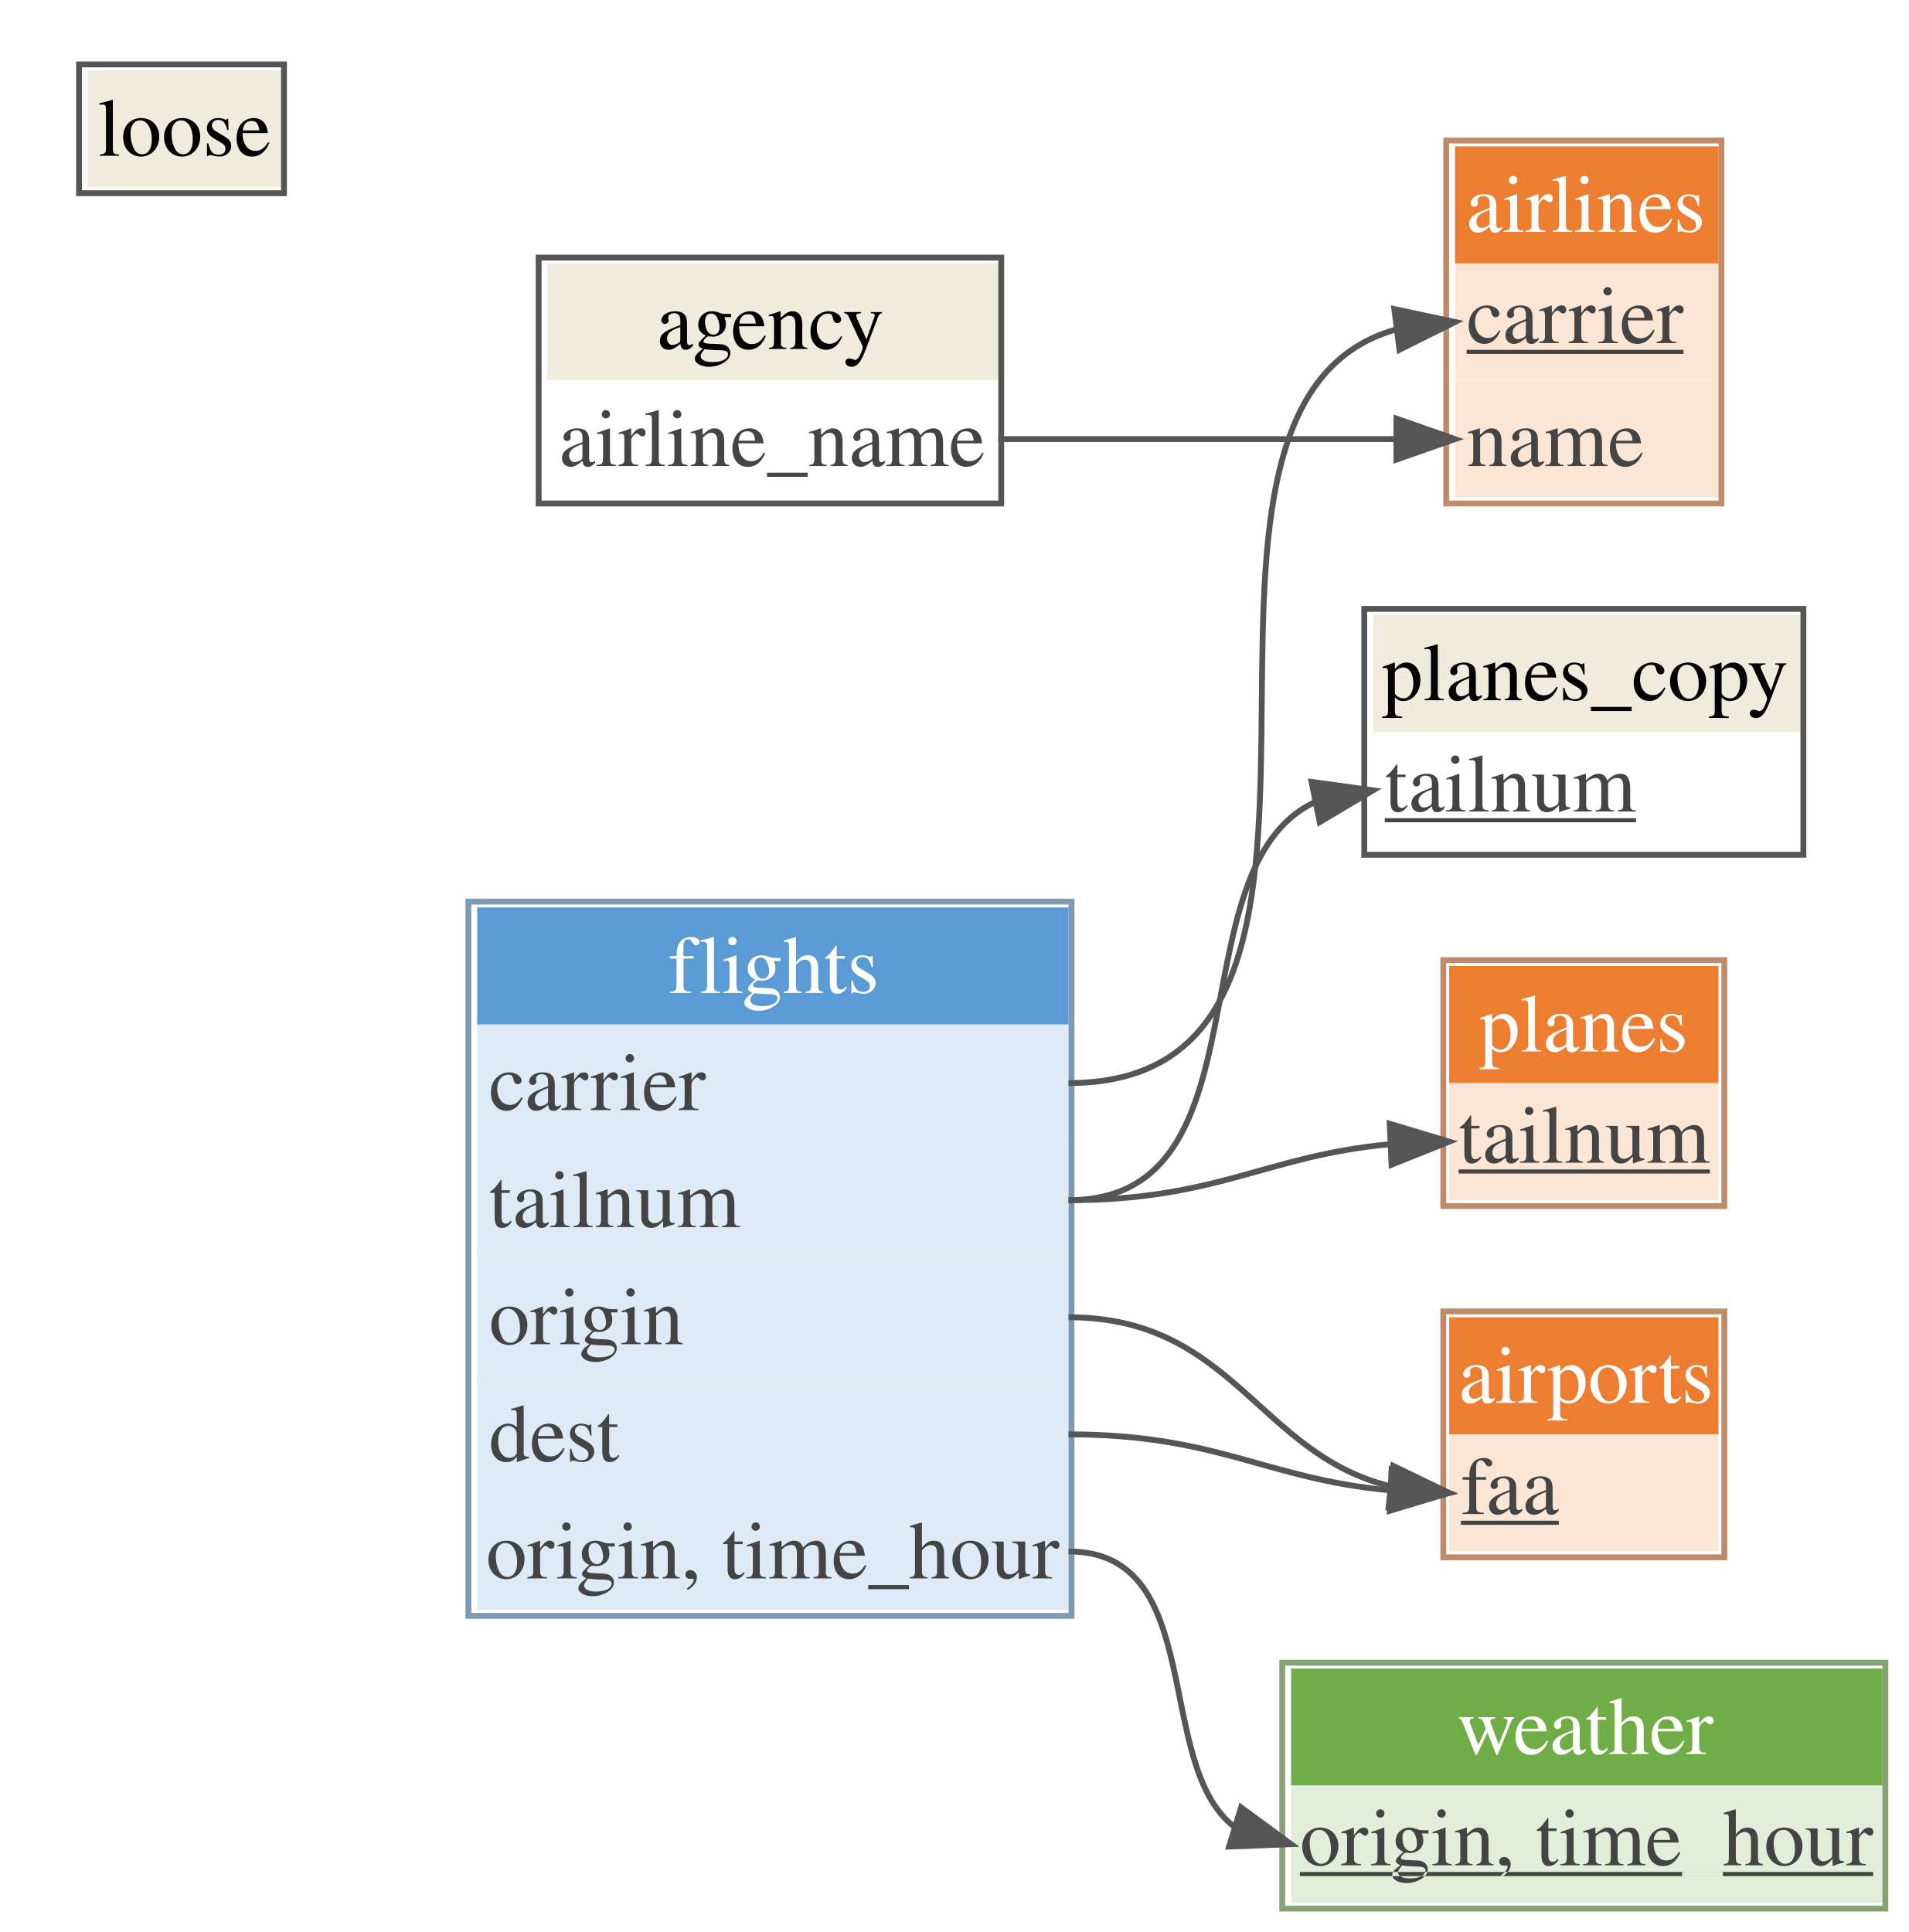
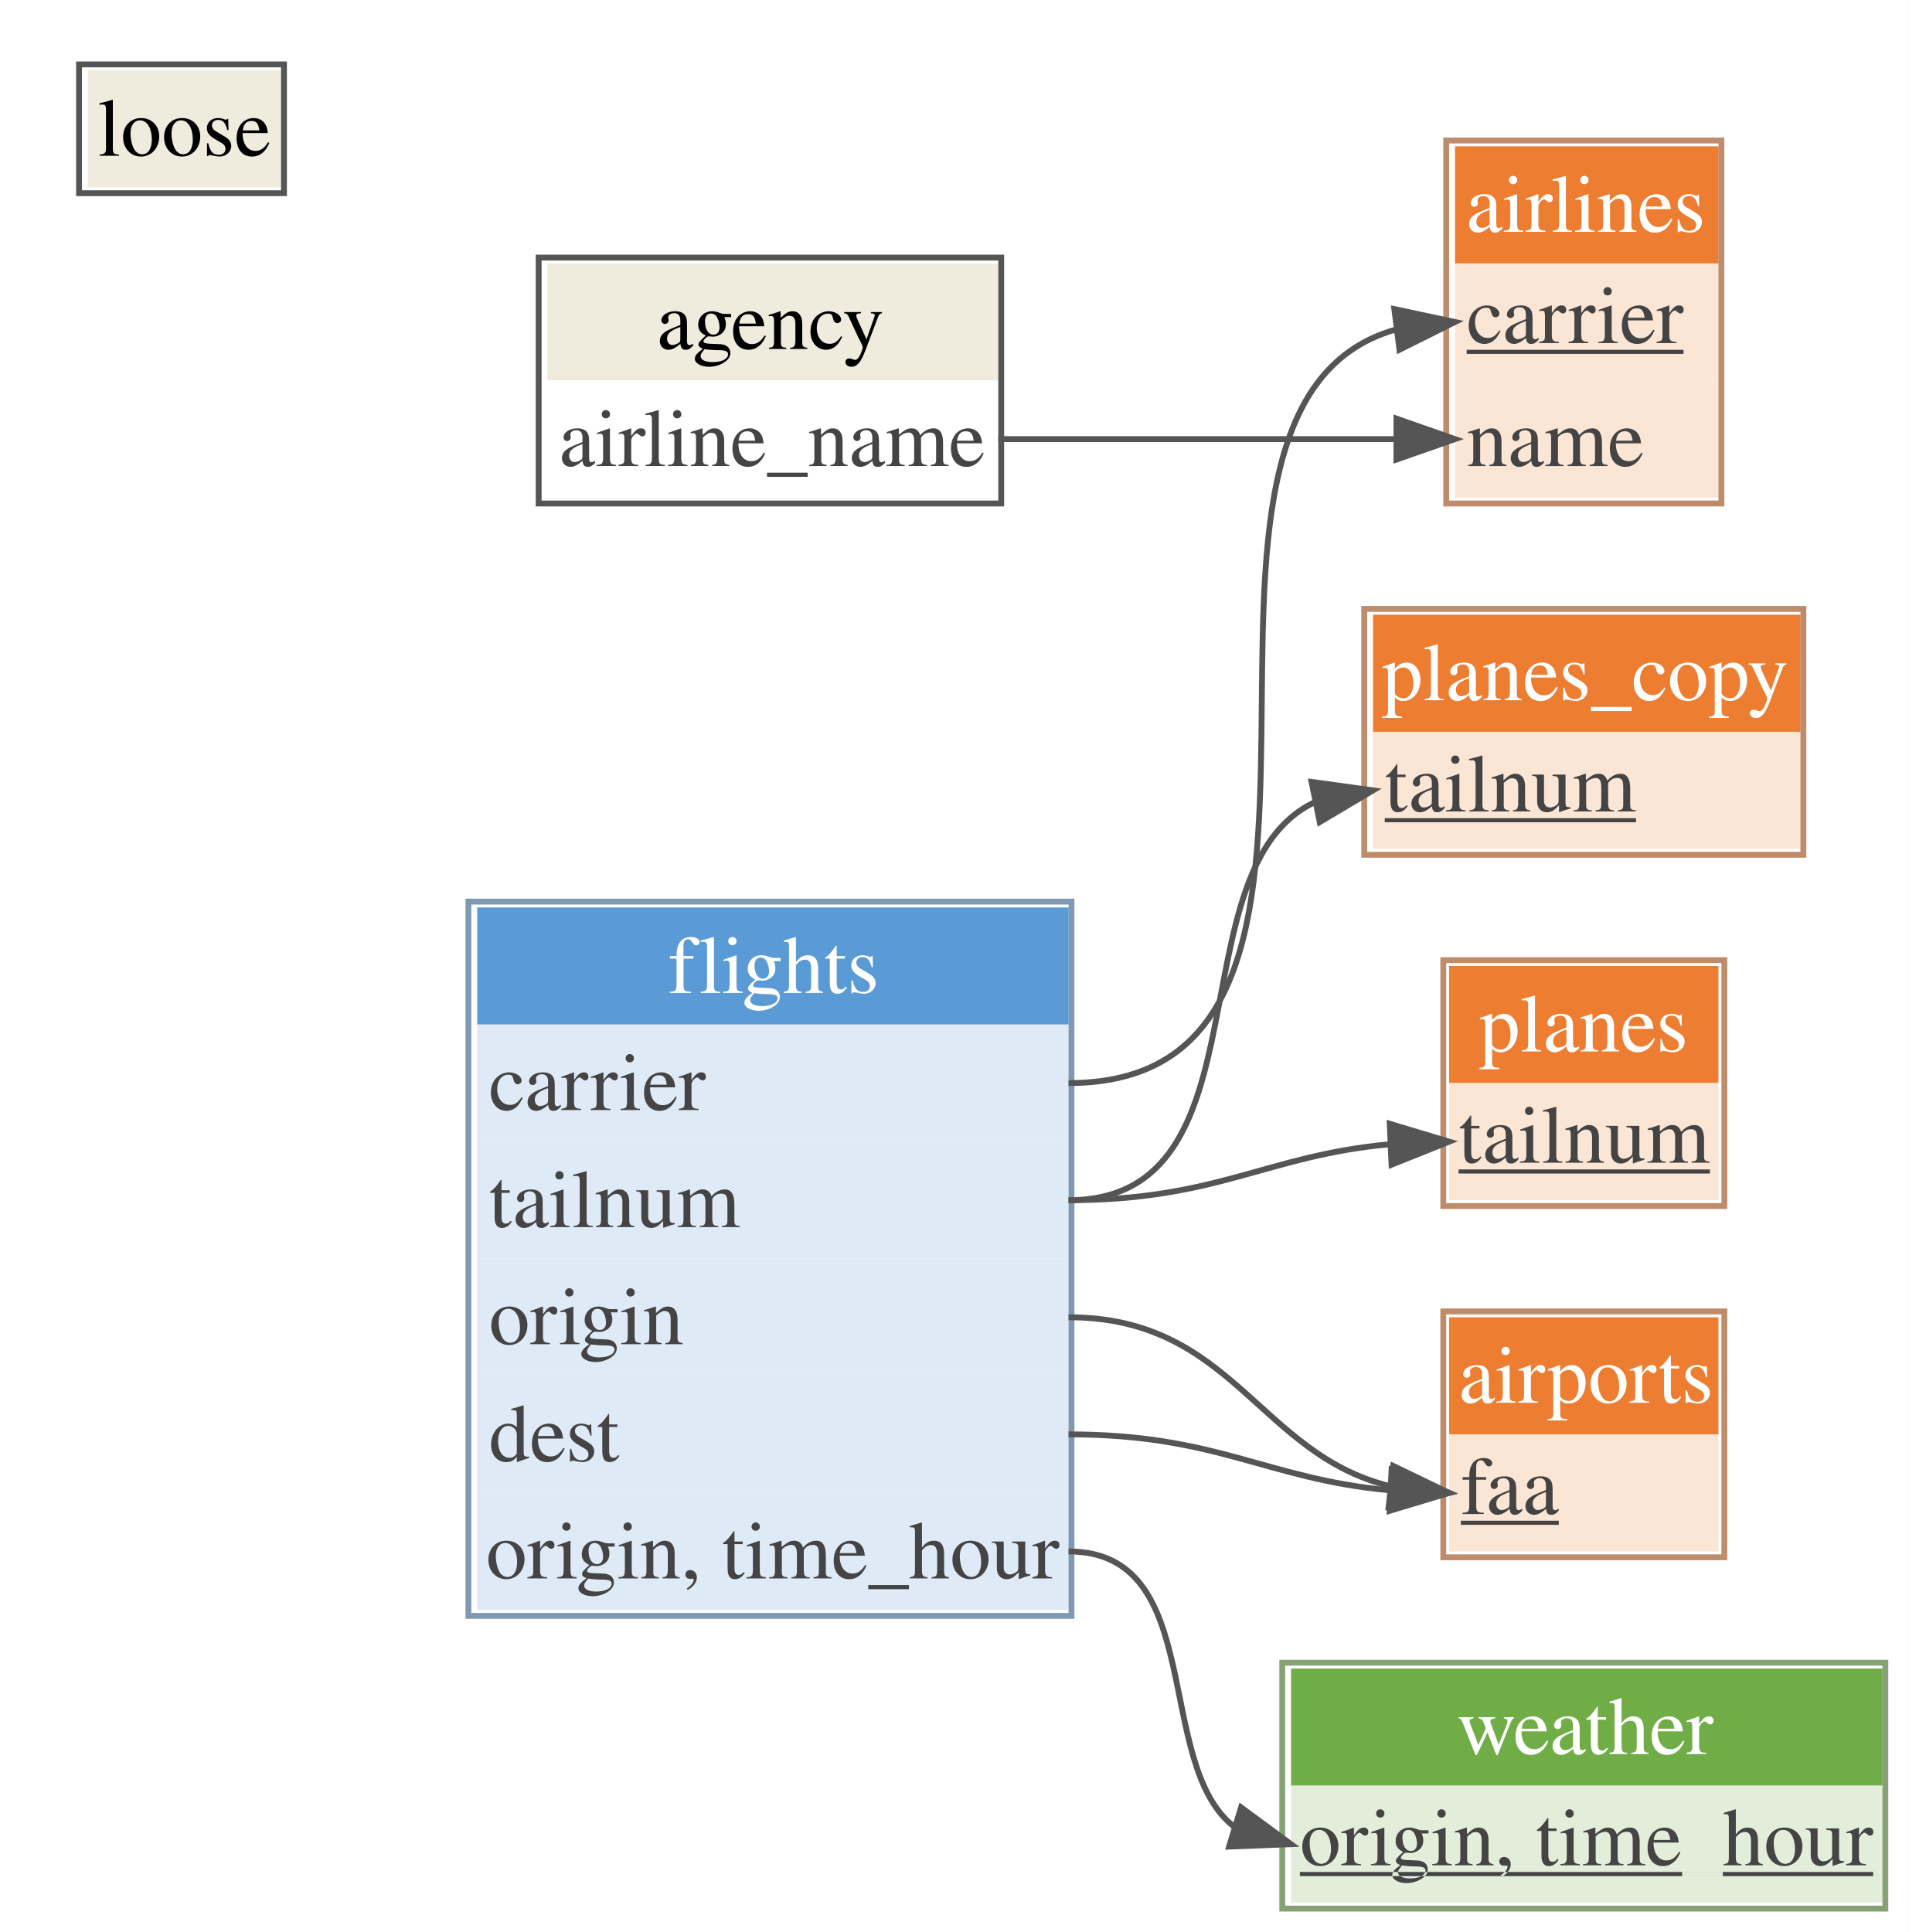
<svg xmlns="http://www.w3.org/2000/svg" xmlns:xlink="http://www.w3.org/1999/xlink" width="326pt" height="330pt" viewBox="0.00 0.00 326.00 330.00">
  <g id="graph0" class="graph" transform="scale(1 1) rotate(0) translate(4 326)">
    <g id="a_graph0">
      <a xlink:title="Data Model">
        <polygon fill="#ffffff" stroke="transparent" points="-4,4 -4,-326 322,-326 322,4 -4,4" />
      </a>
    </g>
    <g id="node1" class="node">
      <polygon fill="#efebdd" stroke="transparent" points="89.5,-261 89.5,-281 166.5,-281 166.5,-261 89.5,-261" />
      <text text-anchor="start" x="108.178" y="-266.4" font-family="Times,serif" font-size="14.00" fill="#000000">agency</text>
      <polygon fill="#ffffff" stroke="transparent" points="89.5,-241 89.5,-261 166.5,-261 166.5,-241 89.5,-241" />
      <text text-anchor="start" x="91.459" y="-246.4" font-family="Times,serif" font-size="14.00" fill="#444444">airline_name</text>
      <polygon fill="none" stroke="#555555" points="88,-240 88,-282 167,-282 167,-240 88,-240" />
    </g>
    <g id="node2" class="node">
      <polygon fill="#ed7d31" stroke="transparent" points="244.5,-281 244.5,-301 289.5,-301 289.5,-281 244.5,-281" />
      <text text-anchor="start" x="246.397" y="-286.4" font-family="Times,serif" font-size="14.00" fill="#ffffff">airlines</text>
      <polygon fill="#fbe5d5" stroke="transparent" points="244.5,-261 244.5,-281 289.5,-281 289.5,-261 244.5,-261" />
      <text text-anchor="start" x="246.5" y="-267.4" font-family="Times,serif" text-decoration="underline" font-size="14.00" fill="#444444">carrier</text>
      <polygon fill="#fbe5d5" stroke="transparent" points="244.5,-241 244.5,-261 289.5,-261 289.5,-241 244.5,-241" />
      <text text-anchor="start" x="246.5" y="-246.4" font-family="Times,serif" font-size="14.00" fill="#444444">name</text>
      <polygon fill="none" stroke="#9e5320" stroke-opacity="0.667" points="243,-240 243,-302 290,-302 290,-240 243,-240" />
    </g>
    <g id="edge2" class="edge">
      <path fill="none" stroke="#555555" d="M166.5,-251C197.51,-251 207.716,-251 234.338,-251" />
      <polygon fill="#555555" stroke="#555555" points="234.5,-254.5 244.5,-251 234.5,-247.5 234.5,-254.5" />
    </g>
    <g id="node3" class="node">
      <polygon fill="#ed7d31" stroke="transparent" points="243.5,-81 243.5,-101 289.5,-101 289.5,-81 243.5,-81" />
      <text text-anchor="start" x="245.119" y="-86.4" font-family="Times,serif" font-size="14.00" fill="#ffffff">airports</text>
      <polygon fill="#fbe5d5" stroke="transparent" points="243.5,-61 243.5,-81 289.5,-81 289.5,-61 243.5,-61" />
      <text text-anchor="start" x="245.5" y="-67.4" font-family="Times,serif" text-decoration="underline" font-size="14.00" fill="#444444">faa</text>
      <polygon fill="none" stroke="#9e5320" stroke-opacity="0.667" points="242.5,-60 242.5,-102 290.5,-102 290.5,-60 242.5,-60" />
    </g>
    <g id="node4" class="node">
      <polygon fill="#5b9bd5" stroke="transparent" points="77.5,-151 77.5,-171 178.5,-171 178.5,-151 77.5,-151" />
      <text text-anchor="start" x="110.112" y="-156.4" font-family="Times,serif" font-size="14.00" fill="#ffffff">flights</text>
      <polygon fill="#deebf6" stroke="transparent" points="77.5,-131 77.5,-151 178.5,-151 178.5,-131 77.5,-131" />
      <text text-anchor="start" x="79.5" y="-136.4" font-family="Times,serif" font-size="14.00" fill="#444444">carrier</text>
      <polygon fill="#deebf6" stroke="transparent" points="77.5,-111 77.5,-131 178.5,-131 178.5,-111 77.5,-111" />
      <text text-anchor="start" x="79.5" y="-116.4" font-family="Times,serif" font-size="14.00" fill="#444444">tailnum</text>
      <polygon fill="#deebf6" stroke="transparent" points="77.5,-91 77.5,-111 178.5,-111 178.5,-91 77.5,-91" />
      <text text-anchor="start" x="79.5" y="-96.4" font-family="Times,serif" font-size="14.00" fill="#444444">origin</text>
      <polygon fill="#deebf6" stroke="transparent" points="77.5,-71 77.5,-91 178.5,-91 178.5,-71 77.5,-71" />
      <text text-anchor="start" x="79.5" y="-76.4" font-family="Times,serif" font-size="14.00" fill="#444444">dest</text>
      <polygon fill="#deebf6" stroke="transparent" points="77.5,-51 77.5,-71 178.5,-71 178.5,-51 77.5,-51" />
      <text text-anchor="start" x="79.006" y="-56.4" font-family="Times,serif" font-size="14.00" fill="#444444">origin, time_hour</text>
      <polygon fill="none" stroke="#3c678e" stroke-opacity="0.667" points="76,-50 76,-172 179,-172 179,-50 76,-50" />
    </g>
    <g id="edge1" class="edge">
      <path fill="none" stroke="#555555" d="M178.5,-141C239.501,-141 186.714,-256.212 234.381,-269.713" />
      <polygon fill="#555555" stroke="#555555" points="234.138,-273.211 244.5,-271 235.021,-266.267 234.138,-273.211" />
    </g>
    <g id="edge3" class="edge">
      <path fill="none" stroke="#555555" d="M178.5,-101C206.589,-101 210.944,-77.619 233.471,-72.139" />
      <polygon fill="#555555" stroke="#555555" points="233.959,-75.606 243.5,-71 233.169,-68.651 233.959,-75.606" />
    </g>
    <g id="edge4" class="edge">
      <path fill="none" stroke="#555555" d="M178.5,-81C203.961,-81 212.208,-73.412 233.23,-71.456" />
      <polygon fill="#555555" stroke="#555555" points="233.665,-74.94 243.5,-71 233.355,-67.947 233.665,-74.94" />
    </g>
    <g id="node6" class="node">
      <polygon fill="#ed7d31" stroke="transparent" points="243.5,-141 243.5,-161 289.5,-161 289.5,-141 243.5,-141" />
      <text text-anchor="start" x="248.618" y="-146.4" font-family="Times,serif" font-size="14.00" fill="#ffffff">planes</text>
      <polygon fill="#fbe5d5" stroke="transparent" points="243.5,-121 243.5,-141 289.5,-141 289.5,-121 243.5,-121" />
      <text text-anchor="start" x="245.112" y="-127.4" font-family="Times,serif" text-decoration="underline" font-size="14.00" fill="#444444">tailnum</text>
      <polygon fill="none" stroke="#9e5320" stroke-opacity="0.667" points="242.5,-120 242.5,-162 290.5,-162 290.5,-120 242.5,-120" />
    </g>
    <g id="edge5" class="edge">
      <path fill="none" stroke="#555555" d="M178.5,-121C203.961,-121 212.208,-128.588 233.23,-130.544" />
      <polygon fill="#555555" stroke="#555555" points="233.355,-134.053 243.5,-131 233.665,-127.06 233.355,-134.053" />
    </g>
    <g id="node7" class="node">
-       <polygon fill="#efebdd" stroke="transparent" points="230.5,-201 230.5,-221 303.5,-221 303.5,-201 230.5,-201" />
-       <text text-anchor="start" x="232.011" y="-206.4" font-family="Times,serif" font-size="14.00" fill="#000000">planes_copy</text>
-       <polygon fill="#ffffff" stroke="transparent" points="230.5,-181 230.5,-201 303.5,-201 303.5,-181 230.5,-181" />
+       <polygon fill="#ed7d31" stroke="transparent" points="230.5,-201 230.5,-221 303.5,-221 303.5,-201 230.5,-201" />
+       <text text-anchor="start" x="232.011" y="-206.4" font-family="Times,serif" font-size="14.00" fill="#ffffff">planes_copy</text>
+       <polygon fill="#fbe5d5" stroke="transparent" points="230.5,-181 230.5,-201 303.5,-201 303.5,-181 230.5,-181" />
      <text text-anchor="start" x="232.5" y="-187.4" font-family="Times,serif" text-decoration="underline" font-size="14.00" fill="#444444">tailnum</text>
-       <polygon fill="none" stroke="#555555" points="229,-180 229,-222 304,-222 304,-180 229,-180" />
+       <polygon fill="none" stroke="#9e5320" stroke-opacity="0.667" points="229,-180 229,-222 304,-222 304,-180 229,-180" />
    </g>
    <g id="edge7" class="edge">
      <path fill="none" stroke="#555555" d="M178.5,-121C213.32,-121 196.263,-177.503 220.546,-188.981" />
      <polygon fill="#555555" stroke="#555555" points="220.004,-192.442 230.5,-191 221.396,-185.582 220.004,-192.442" />
    </g>
    <g id="node8" class="node">
      <polygon fill="#70ad47" stroke="transparent" points="216.5,-21 216.5,-41 317.5,-41 317.5,-21 216.5,-21" />
      <text text-anchor="start" x="244.849" y="-26.4" font-family="Times,serif" font-size="14.00" fill="#ffffff">weather</text>
      <polygon fill="#e2eeda" stroke="transparent" points="216.5,-1 216.5,-21 317.5,-21 317.5,-1 216.5,-1" />
      <text text-anchor="start" x="218.006" y="-7.4" font-family="Times,serif" text-decoration="underline" font-size="14.00" fill="#444444">origin, time_hour</text>
      <polygon fill="none" stroke="#4a732f" stroke-opacity="0.667" points="215,0 215,-42 318,-42 318,0 215,0" />
    </g>
    <g id="edge6" class="edge">
      <path fill="none" stroke="#555555" d="M178.5,-61C202.268,-61 192.872,-24.742 206.795,-13.978" />
      <polygon fill="#555555" stroke="#555555" points="207.967,-17.279 216.5,-11 205.913,-10.587 207.967,-17.279" />
    </g>
    <g id="node5" class="node">
      <polygon fill="#efebdd" stroke="transparent" points="11,-294 11,-314 44,-314 44,-294 11,-294" />
      <text text-anchor="start" x="12.725" y="-299.4" font-family="Times,serif" font-size="14.00" fill="#000000">loose</text>
      <polygon fill="none" stroke="#555555" points="9.5,-293 9.5,-315 44.5,-315 44.5,-293 9.5,-293" />
    </g>
  </g>
</svg>
